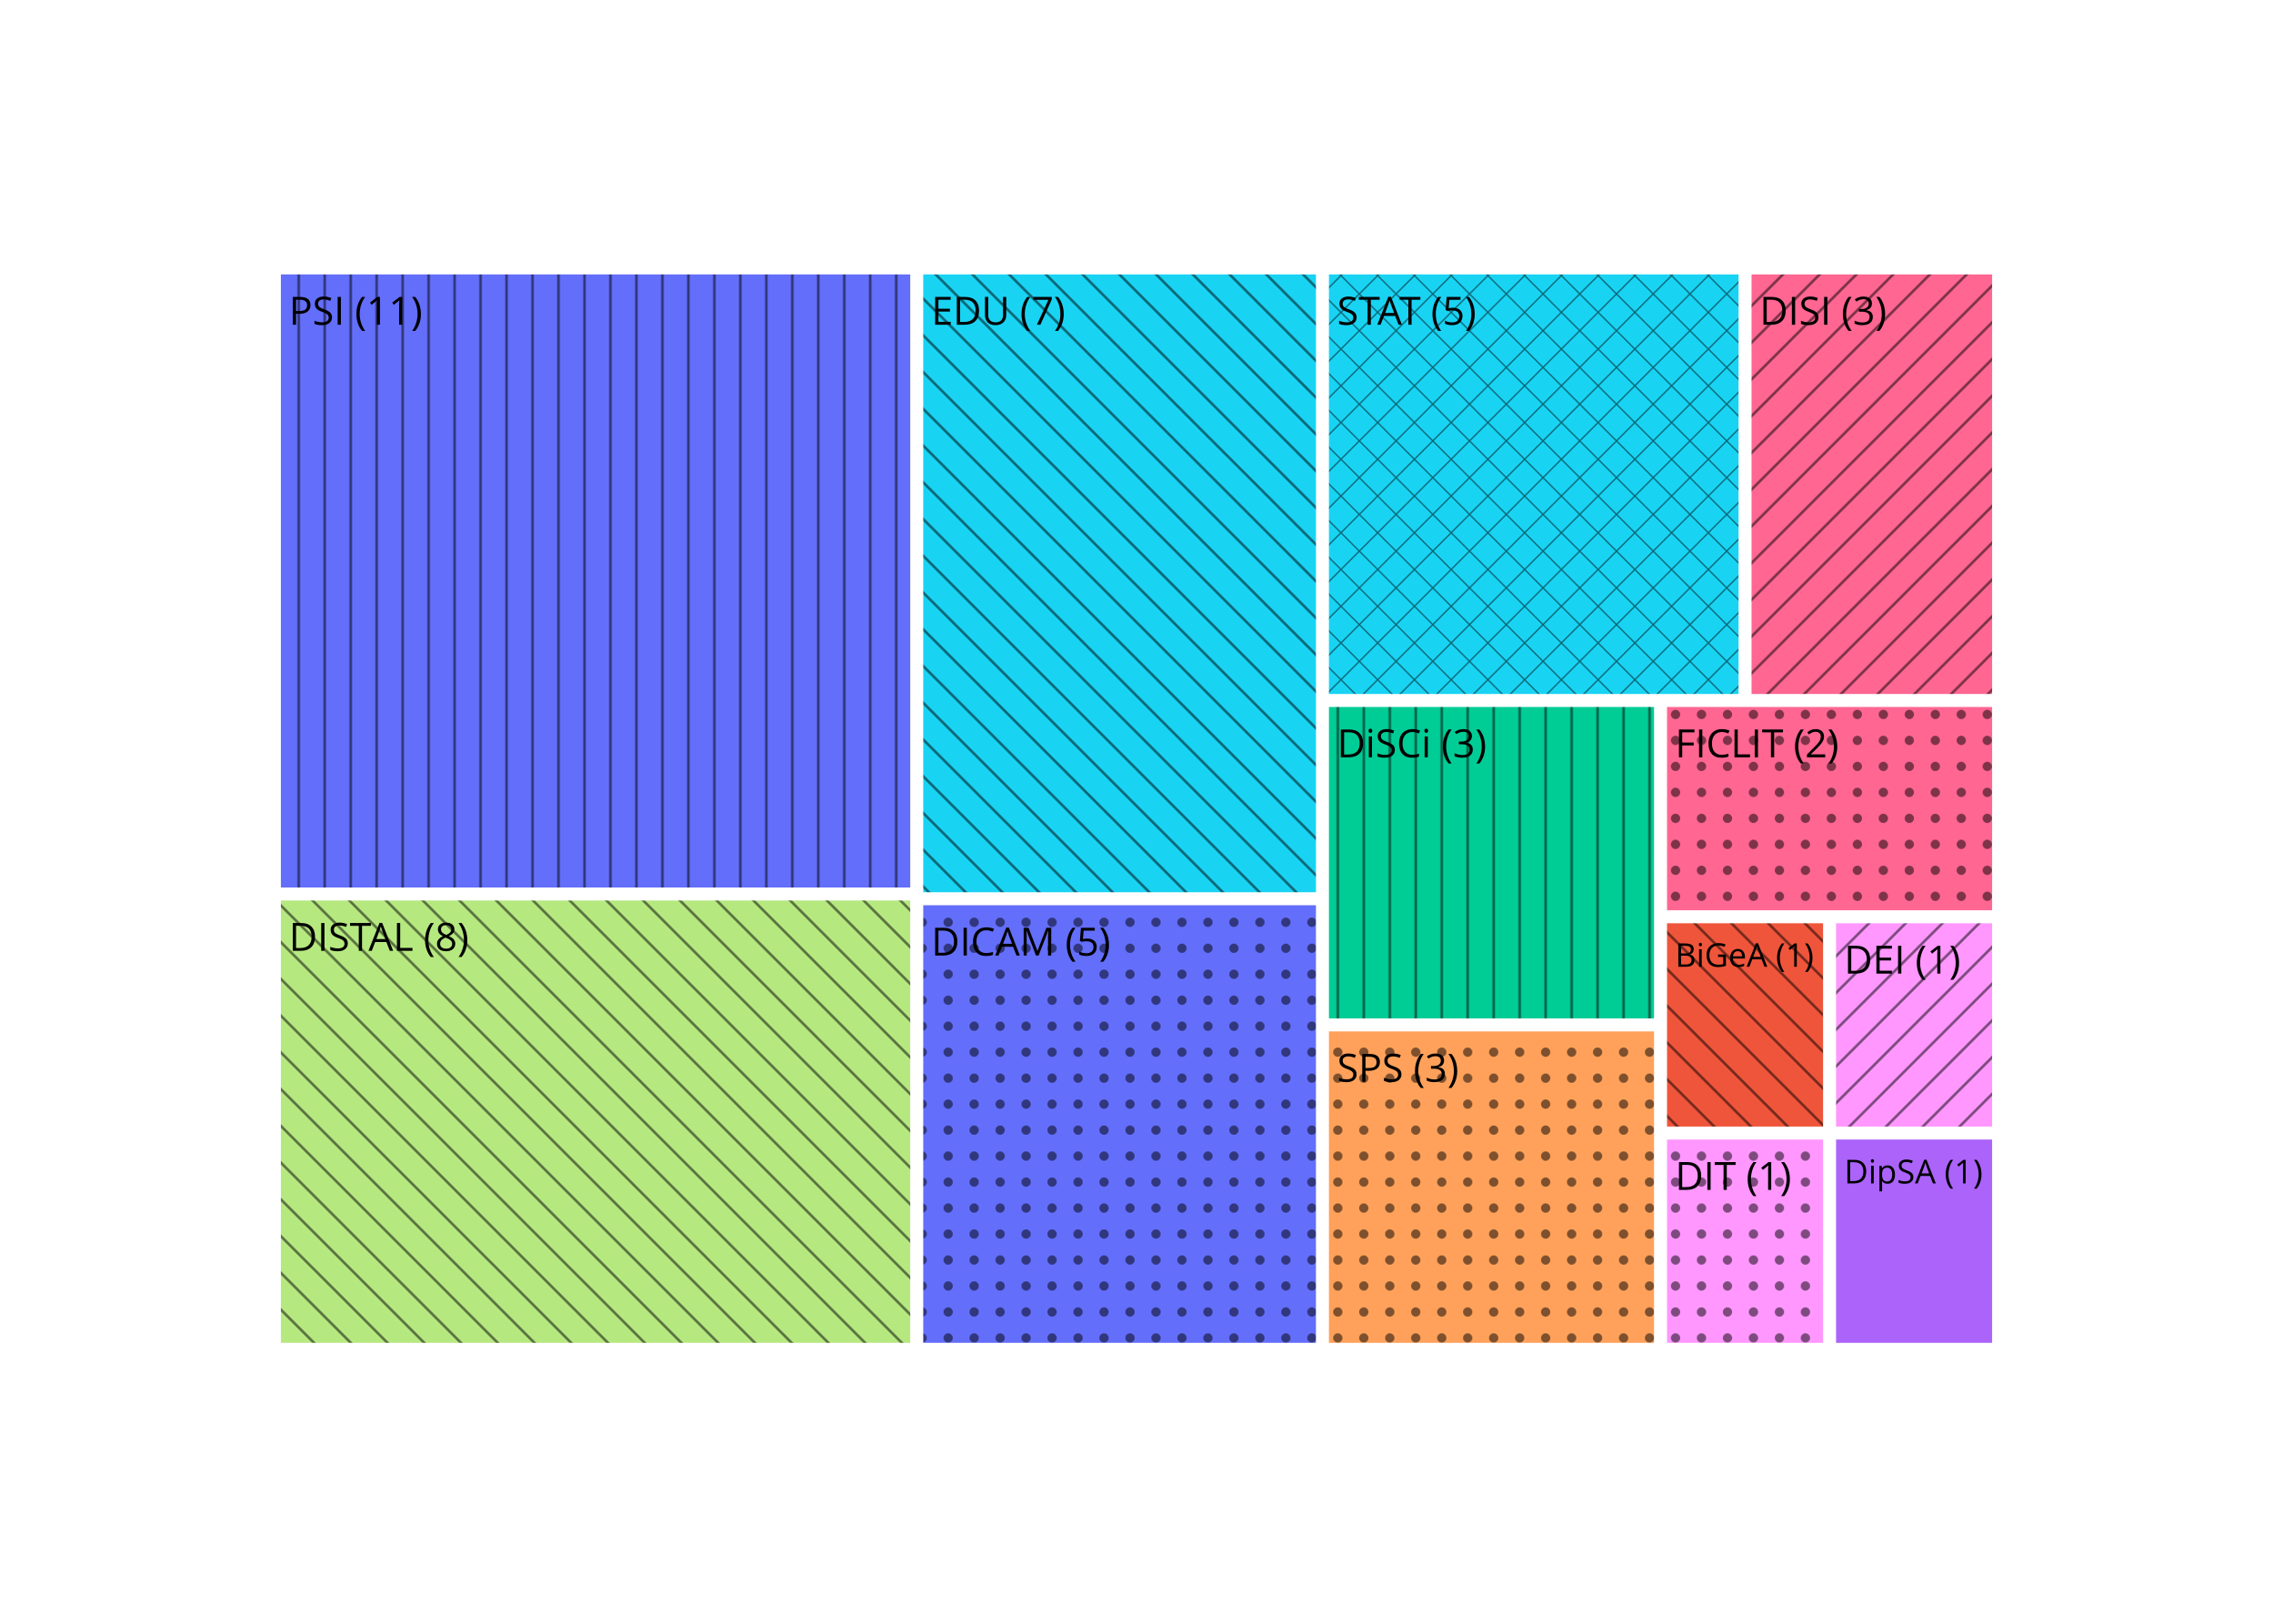
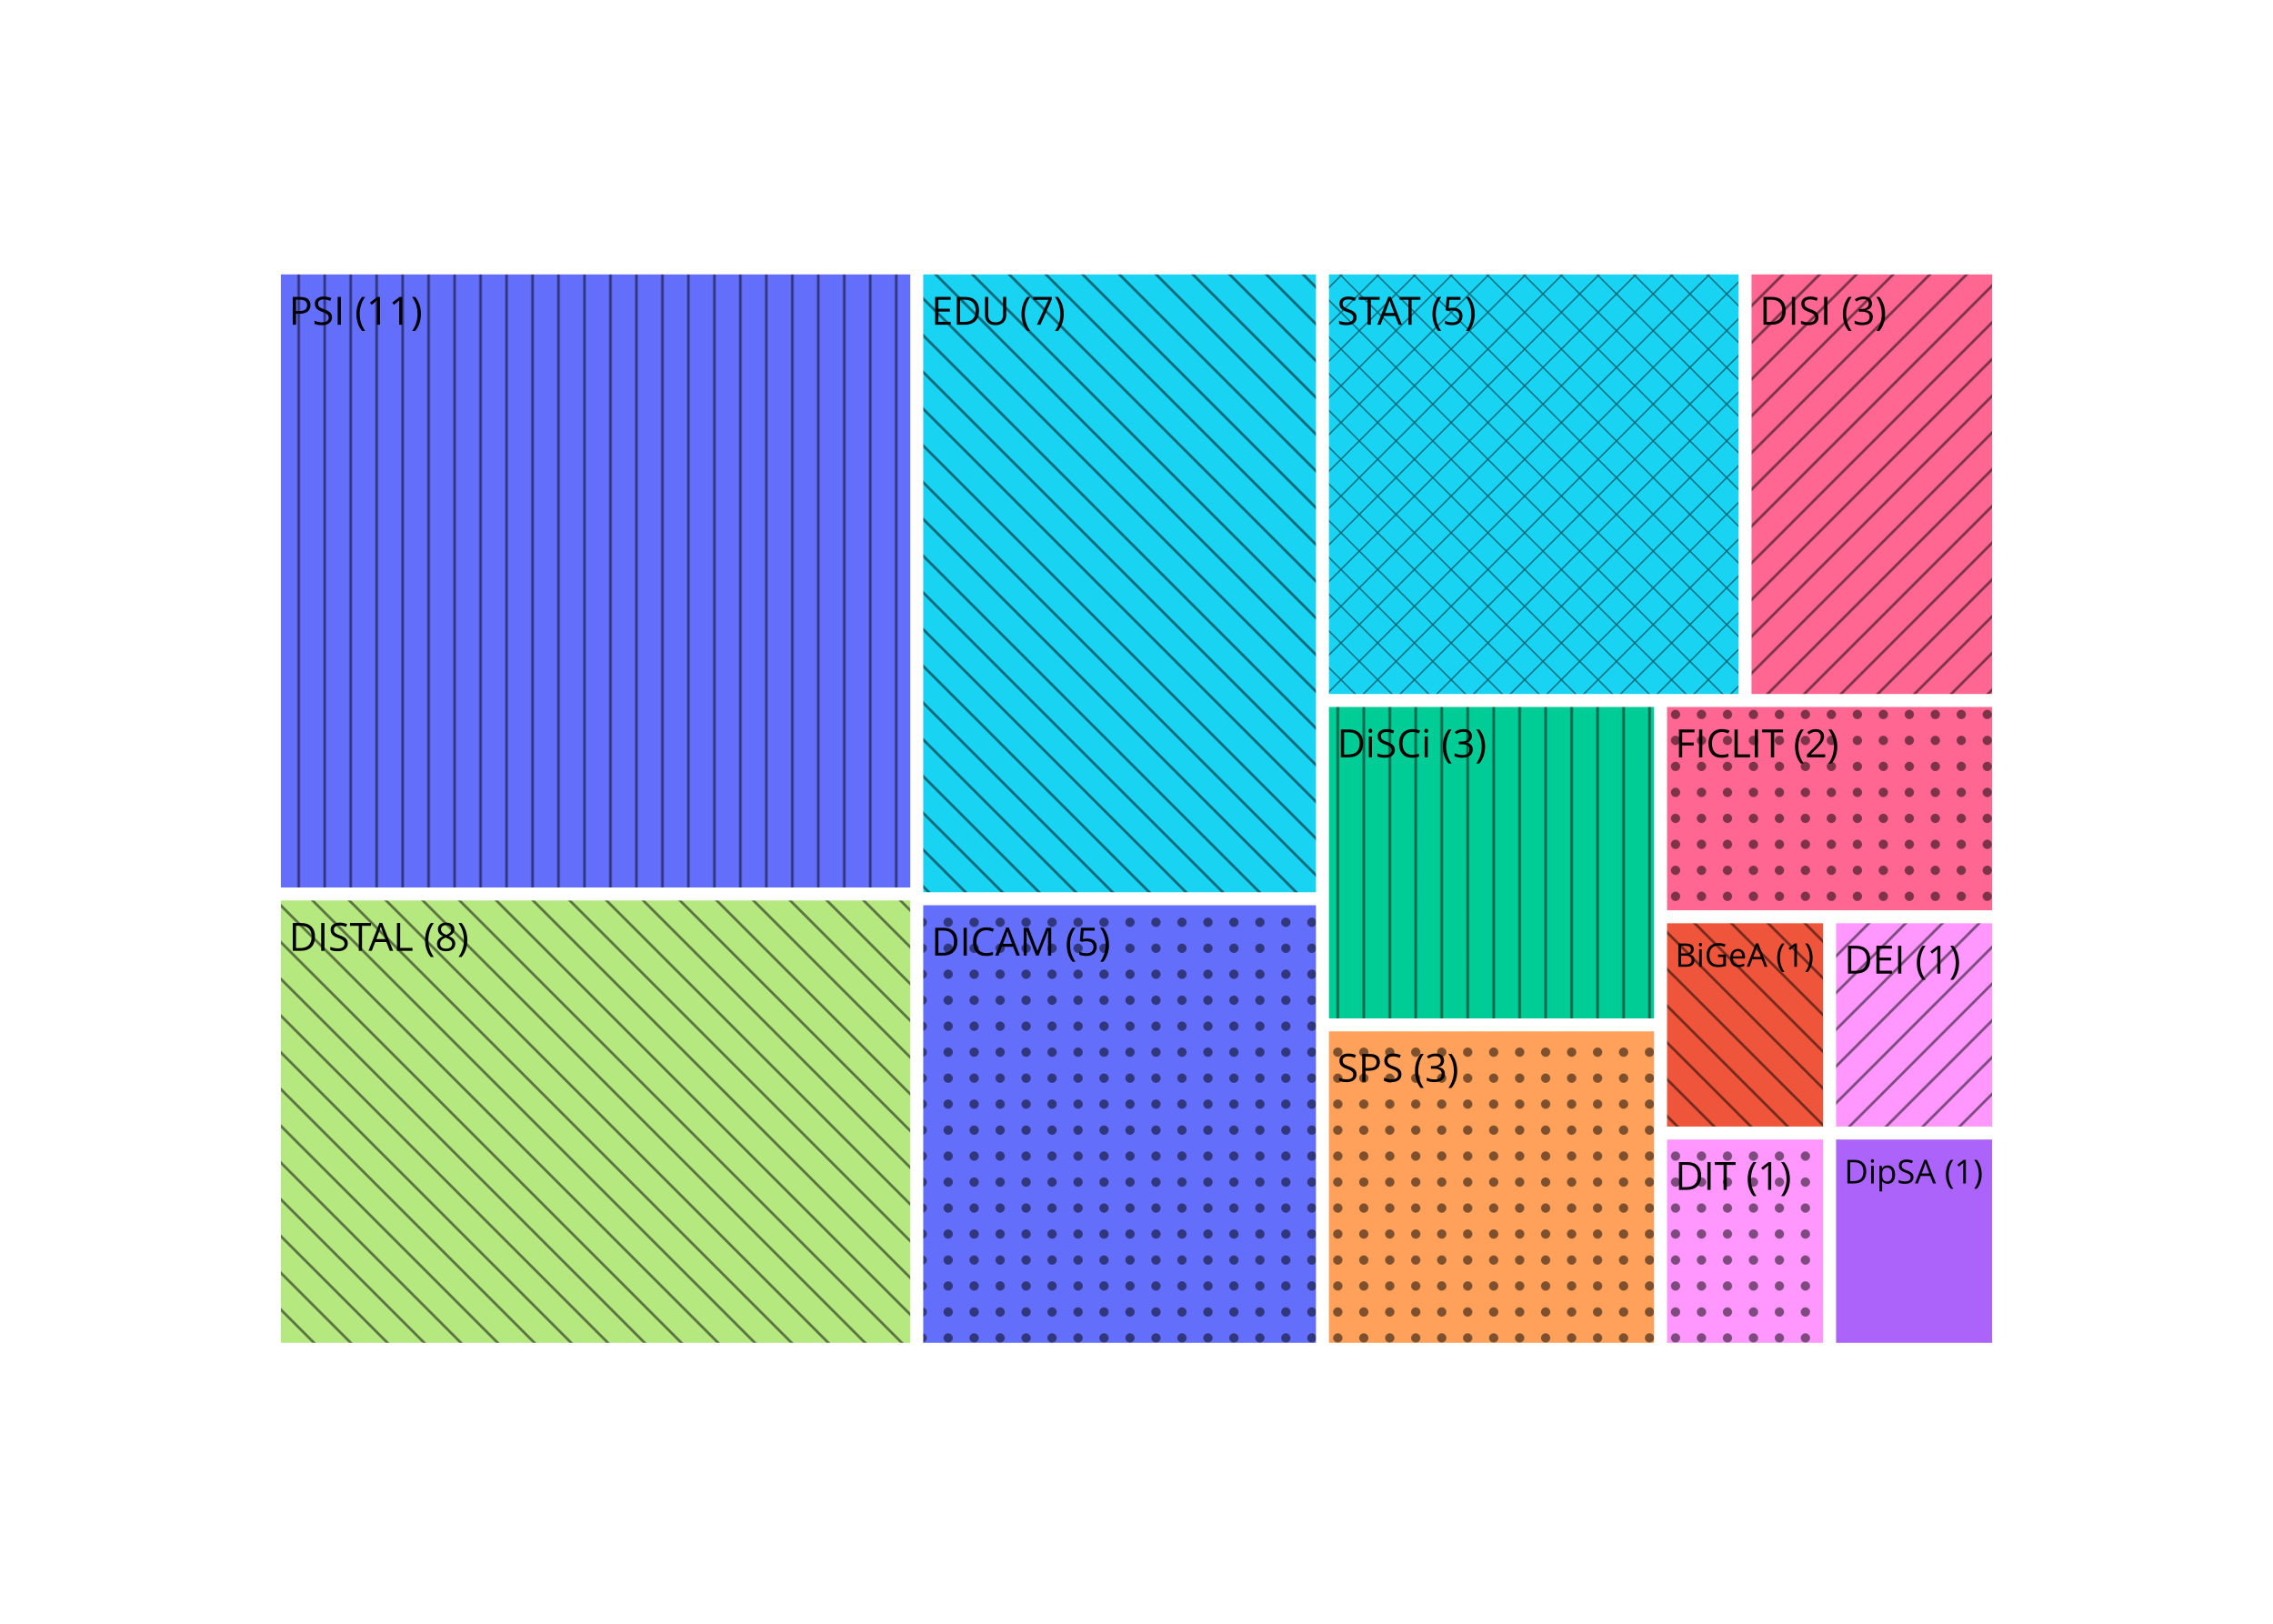
<svg xmlns="http://www.w3.org/2000/svg" class="main-svg" width="700" height="500" style="" viewBox="0 0 700 500">
  <rect x="0" y="0" width="700" height="500" style="fill: rgb(255, 255, 255); fill-opacity: 1;" />
-   <defs id="defs-3be7ba">
+   <defs id="defs-862a29">
    <g class="clips" />
    <g class="gradients" />
    <g class="patterns">
-       <pattern id="p3be7ba-921fca-10" width="8px" height="8px" patternUnits="userSpaceOnUse" patternTransform="">
+       <pattern id="p862a29-22ca79-10" width="8px" height="8px" patternUnits="userSpaceOnUse" patternTransform="">
        <rect width="8px" height="8px" fill="rgb(99, 110, 250)" fill-opacity="1" />
        <path d="M4,0L4,8" opacity="0.5" stroke="rgb(0, 0, 0)" stroke-width="0.8px" />
      </pattern>
-       <pattern id="p3be7ba-921fca-4" width="11.314px" height="11.314px" patternUnits="userSpaceOnUse" patternTransform="">
+       <pattern id="p862a29-22ca79-4" width="11.314px" height="11.314px" patternUnits="userSpaceOnUse" patternTransform="">
        <rect width="11.314px" height="11.314px" fill="rgb(182, 232, 128)" fill-opacity="1" />
        <path d="M8.485,-2.828l5.657,5.657M0,0L11.314,11.314M-2.828,8.485l5.657,5.657" opacity="0.5" stroke="rgb(0, 0, 0)" stroke-width="0.8px" />
      </pattern>
-       <pattern id="p3be7ba-921fca-8" width="11.314px" height="11.314px" patternUnits="userSpaceOnUse" patternTransform="">
+       <pattern id="p862a29-22ca79-8" width="11.314px" height="11.314px" patternUnits="userSpaceOnUse" patternTransform="">
        <rect width="11.314px" height="11.314px" fill="rgb(25, 211, 243)" fill-opacity="1" />
        <path d="M8.485,-2.828l5.657,5.657M0,0L11.314,11.314M-2.828,8.485l5.657,5.657" opacity="0.5" stroke="rgb(0, 0, 0)" stroke-width="0.8px" />
      </pattern>
-       <pattern id="p3be7ba-921fca-2" width="8px" height="8px" patternUnits="userSpaceOnUse" patternTransform="">
+       <pattern id="p862a29-22ca79-2" width="8px" height="8px" patternUnits="userSpaceOnUse" patternTransform="">
        <rect width="8px" height="8px" fill="rgb(99, 110, 250)" fill-opacity="1" />
        <circle cx="4" cy="4" r="1.427" opacity="0.5" fill="rgb(0, 0, 0)" />
      </pattern>
-       <pattern id="p3be7ba-921fca-12" width="11.314px" height="11.314px" patternUnits="userSpaceOnUse" patternTransform="">
+       <pattern id="p862a29-22ca79-12" width="11.314px" height="11.314px" patternUnits="userSpaceOnUse" patternTransform="">
        <rect width="11.314px" height="11.314px" fill="rgb(25, 211, 243)" fill-opacity="1" />
        <path d="M-2.828,2.828l5.657,-5.657M0,11.314L11.314,0M8.485,14.142l5.657,-5.657M8.485,-2.828l5.657,5.657M0,0L11.314,11.314M-2.828,8.485l5.657,5.657" opacity="0.5" stroke="rgb(0, 0, 0)" stroke-width="0.411px" />
      </pattern>
-       <pattern id="p3be7ba-921fca-3" width="11.314px" height="11.314px" patternUnits="userSpaceOnUse" patternTransform="">
+       <pattern id="p862a29-22ca79-3" width="11.314px" height="11.314px" patternUnits="userSpaceOnUse" patternTransform="">
        <rect width="11.314px" height="11.314px" fill="rgb(255, 102, 146)" fill-opacity="1" />
        <path d="M-2.828,2.828l5.657,-5.657M0,11.314L11.314,0M8.485,14.142l5.657,-5.657" opacity="0.5" stroke="rgb(0, 0, 0)" stroke-width="0.8px" />
      </pattern>
-       <pattern id="p3be7ba-921fca-6" width="8px" height="8px" patternUnits="userSpaceOnUse" patternTransform="">
+       <pattern id="p862a29-22ca79-6" width="8px" height="8px" patternUnits="userSpaceOnUse" patternTransform="">
        <rect width="8px" height="8px" fill="rgb(0, 204, 150)" fill-opacity="1" />
        <path d="M4,0L4,8" opacity="0.5" stroke="rgb(0, 0, 0)" stroke-width="0.8px" />
      </pattern>
-       <pattern id="p3be7ba-921fca-11" width="8px" height="8px" patternUnits="userSpaceOnUse" patternTransform="">
+       <pattern id="p862a29-22ca79-11" width="8px" height="8px" patternUnits="userSpaceOnUse" patternTransform="">
        <rect width="8px" height="8px" fill="rgb(255, 161, 90)" fill-opacity="1" />
        <circle cx="4" cy="4" r="1.427" opacity="0.5" fill="rgb(0, 0, 0)" />
      </pattern>
-       <pattern id="p3be7ba-921fca-9" width="8px" height="8px" patternUnits="userSpaceOnUse" patternTransform="">
+       <pattern id="p862a29-22ca79-9" width="8px" height="8px" patternUnits="userSpaceOnUse" patternTransform="">
        <rect width="8px" height="8px" fill="rgb(255, 102, 146)" fill-opacity="1" />
        <circle cx="4" cy="4" r="1.427" opacity="0.5" fill="rgb(0, 0, 0)" />
      </pattern>
-       <pattern id="p3be7ba-921fca-0" width="11.314px" height="11.314px" patternUnits="userSpaceOnUse" patternTransform="">
+       <pattern id="p862a29-22ca79-0" width="11.314px" height="11.314px" patternUnits="userSpaceOnUse" patternTransform="">
        <rect width="11.314px" height="11.314px" fill="rgb(239, 85, 59)" fill-opacity="1" />
        <path d="M8.485,-2.828l5.657,5.657M0,0L11.314,11.314M-2.828,8.485l5.657,5.657" opacity="0.5" stroke="rgb(0, 0, 0)" stroke-width="0.8px" />
      </pattern>
-       <pattern id="p3be7ba-921fca-1" width="11.314px" height="11.314px" patternUnits="userSpaceOnUse" patternTransform="">
+       <pattern id="p862a29-22ca79-1" width="11.314px" height="11.314px" patternUnits="userSpaceOnUse" patternTransform="">
        <rect width="11.314px" height="11.314px" fill="rgb(255, 151, 255)" fill-opacity="1" />
        <path d="M-2.828,2.828l5.657,-5.657M0,11.314L11.314,0M8.485,14.142l5.657,-5.657" opacity="0.5" stroke="rgb(0, 0, 0)" stroke-width="0.8px" />
      </pattern>
-       <pattern id="p3be7ba-921fca-5" width="8px" height="8px" patternUnits="userSpaceOnUse" patternTransform="">
+       <pattern id="p862a29-22ca79-5" width="8px" height="8px" patternUnits="userSpaceOnUse" patternTransform="">
        <rect width="8px" height="8px" fill="rgb(255, 151, 255)" fill-opacity="1" />
        <circle cx="4" cy="4" r="1.427" opacity="0.5" fill="rgb(0, 0, 0)" />
      </pattern>
    </g>
  </defs>
  <g class="bglayer" />
  <g class="layer-below">
    <g class="imagelayer" />
    <g class="shapelayer" />
  </g>
  <g class="cartesianlayer" />
  <g class="polarlayer" />
  <g class="smithlayer" />
  <g class="ternarylayer" />
  <g class="geolayer" />
  <g class="funnelarealayer" />
  <g class="pielayer" />
  <g class="iciclelayer" />
  <g class="treemaplayer">
    <g class="trace treemap" style="opacity: 1;">
      <g class="slice cursor-pointer">
        <path class="surface" d="M80,60L620,60L620,420L80,420Z" style="pointer-events: none; fill: rgb(0, 0, 0); fill-opacity: 0; stroke-width: 0; stroke: rgb(0, 0, 0); stroke-opacity: 0; opacity: 100;" />
        <g class="slicetext">
          <text data-notex="1" class="slicetext" text-anchor="start" x="0" y="0" style="font-family: 'Open Sans', verdana, arial, sans-serif; font-size: 12px; fill: rgb(42, 63, 95); fill-opacity: 1; white-space: pre;" transform="translate(86,76)"> </text>
        </g>
      </g>
      <g class="slice cursor-pointer">
-         <path class="surface pattern_filled" d="M86,84L280.824,84L280.824,273.789L86,273.789Z" style="pointer-events: none; stroke-width: 1; fill: url('#p3be7ba-921fca-10'); stroke: rgb(255, 255, 255); stroke-opacity: 1; opacity: 1;" />
+         <path class="surface pattern_filled" d="M86,84L280.824,84L280.824,273.789L86,273.789Z" style="pointer-events: none; stroke-width: 1; fill: url('#p862a29-22ca79-10'); stroke: rgb(255, 255, 255); stroke-opacity: 1; opacity: 1;" />
        <g class="slicetext">
          <text data-notex="1" class="slicetext" text-anchor="start" x="0" y="0" style="font-family: 'Open Sans', verdana, arial, sans-serif; font-size: 12px; fill: rgb(255, 255, 255); fill-opacity: 1; white-space: pre;" transform="translate(89,100)">
            <tspan style=" fill: black; text-shadow: -2px -2px 0 #FFF, 2px -2px 0 #FFF, -2px 2px 0 #FFF, 2px 2px 0 #FFF, -2px 0 0 #FFF, 2px 0 0 #FFF, 0 -2px 0 #FFF, 0 2px 0 #FFF;">PSI (11)</tspan>
          </text>
        </g>
      </g>
      <g class="slice cursor-pointer">
-         <path class="surface pattern_filled" d="M86,276.789L280.824,276.789L280.824,414L86,414Z" style="pointer-events: none; stroke-width: 1; fill: url('#p3be7ba-921fca-4'); stroke: rgb(255, 255, 255); stroke-opacity: 1; opacity: 1;" />
+         <path class="surface pattern_filled" d="M86,276.789L280.824,276.789L280.824,414L86,414Z" style="pointer-events: none; stroke-width: 1; fill: url('#p862a29-22ca79-4'); stroke: rgb(255, 255, 255); stroke-opacity: 1; opacity: 1;" />
        <g class="slicetext">
          <text data-notex="1" class="slicetext" text-anchor="start" x="0" y="0" style="font-family: 'Open Sans', verdana, arial, sans-serif; font-size: 12px; fill: rgb(68, 68, 68); fill-opacity: 1; white-space: pre;" transform="translate(89,292.7895)">
            <tspan style=" fill: black; text-shadow: -2px -2px 0 #FFF, 2px -2px 0 #FFF, -2px 2px 0 #FFF, 2px 2px 0 #FFF, -2px 0 0 #FFF, 2px 0 0 #FFF, 0 -2px 0 #FFF, 0 2px 0 #FFF;">DISTAL (8)</tspan>
          </text>
        </g>
      </g>
      <g class="slice cursor-pointer">
-         <path class="surface pattern_filled" d="M283.824,84L405.765,84L405.765,275.25L283.824,275.25Z" style="pointer-events: none; stroke-width: 1; fill: url('#p3be7ba-921fca-8'); stroke: rgb(255, 255, 255); stroke-opacity: 1; opacity: 1;" />
+         <path class="surface pattern_filled" d="M283.824,84L405.765,84L405.765,275.25L283.824,275.25Z" style="pointer-events: none; stroke-width: 1; fill: url('#p862a29-22ca79-8'); stroke: rgb(255, 255, 255); stroke-opacity: 1; opacity: 1;" />
        <g class="slicetext">
          <text data-notex="1" class="slicetext" text-anchor="start" x="0" y="0" style="font-family: 'Open Sans', verdana, arial, sans-serif; font-size: 12px; fill: rgb(68, 68, 68); fill-opacity: 1; white-space: pre;" transform="translate(286.8235,100)">
            <tspan style=" fill: black; text-shadow: -2px -2px 0 #FFF, 2px -2px 0 #FFF, -2px 2px 0 #FFF, 2px 2px 0 #FFF, -2px 0 0 #FFF, 2px 0 0 #FFF, 0 -2px 0 #FFF, 0 2px 0 #FFF;">EDU (7)</tspan>
          </text>
        </g>
      </g>
      <g class="slice cursor-pointer">
-         <path class="surface pattern_filled" d="M283.824,278.25L405.765,278.25L405.765,414L283.824,414Z" style="pointer-events: none; stroke-width: 1; fill: url('#p3be7ba-921fca-2'); stroke: rgb(255, 255, 255); stroke-opacity: 1; opacity: 1;" />
+         <path class="surface pattern_filled" d="M283.824,278.25L405.765,278.25L405.765,414L283.824,414Z" style="pointer-events: none; stroke-width: 1; fill: url('#p862a29-22ca79-2'); stroke: rgb(255, 255, 255); stroke-opacity: 1; opacity: 1;" />
        <g class="slicetext">
          <text data-notex="1" class="slicetext" text-anchor="start" x="0" y="0" style="font-family: 'Open Sans', verdana, arial, sans-serif; font-size: 12px; fill: rgb(255, 255, 255); fill-opacity: 1; white-space: pre;" transform="translate(286.8235,294.25)">
            <tspan style=" fill: black; text-shadow: -2px -2px 0 #FFF, 2px -2px 0 #FFF, -2px 2px 0 #FFF, 2px 2px 0 #FFF, -2px 0 0 #FFF, 2px 0 0 #FFF, 0 -2px 0 #FFF, 0 2px 0 #FFF;">DICAM (5)</tspan>
          </text>
        </g>
      </g>
      <g class="slice cursor-pointer">
-         <path class="surface pattern_filled" d="M408.765,84L535.912,84L535.912,214.2L408.765,214.2Z" style="pointer-events: none; stroke-width: 1; fill: url('#p3be7ba-921fca-12'); stroke: rgb(255, 255, 255); stroke-opacity: 1; opacity: 1;" />
+         <path class="surface pattern_filled" d="M408.765,84L535.912,84L535.912,214.2L408.765,214.2Z" style="pointer-events: none; stroke-width: 1; fill: url('#p862a29-22ca79-12'); stroke: rgb(255, 255, 255); stroke-opacity: 1; opacity: 1;" />
        <g class="slicetext">
          <text data-notex="1" class="slicetext" text-anchor="start" x="0" y="0" style="font-family: 'Open Sans', verdana, arial, sans-serif; font-size: 12px; fill: rgb(68, 68, 68); fill-opacity: 1; white-space: pre;" transform="translate(411.7647,100)">
            <tspan style=" fill: black; text-shadow: -2px -2px 0 #FFF, 2px -2px 0 #FFF, -2px 2px 0 #FFF, 2px 2px 0 #FFF, -2px 0 0 #FFF, 2px 0 0 #FFF, 0 -2px 0 #FFF, 0 2px 0 #FFF;">STAT (5)</tspan>
          </text>
        </g>
      </g>
      <g class="slice cursor-pointer">
-         <path class="surface pattern_filled" d="M538.912,84L614,84L614,214.2L538.912,214.2Z" style="pointer-events: none; stroke-width: 1; fill: url('#p3be7ba-921fca-3'); stroke: rgb(255, 255, 255); stroke-opacity: 1; opacity: 1;" />
+         <path class="surface pattern_filled" d="M538.912,84L614,84L614,214.2L538.912,214.2Z" style="pointer-events: none; stroke-width: 1; fill: url('#p862a29-22ca79-3'); stroke: rgb(255, 255, 255); stroke-opacity: 1; opacity: 1;" />
        <g class="slicetext">
          <text data-notex="1" class="slicetext" text-anchor="start" x="0" y="0" style="font-family: 'Open Sans', verdana, arial, sans-serif; font-size: 12px; fill: rgb(68, 68, 68); fill-opacity: 1; white-space: pre;" transform="translate(541.9118,100)">
            <tspan style=" fill: black; text-shadow: -2px -2px 0 #FFF, 2px -2px 0 #FFF, -2px 2px 0 #FFF, 2px 2px 0 #FFF, -2px 0 0 #FFF, 2px 0 0 #FFF, 0 -2px 0 #FFF, 0 2px 0 #FFF;">DISI (3)</tspan>
          </text>
        </g>
      </g>
      <g class="slice cursor-pointer">
-         <path class="surface pattern_filled" d="M408.765,217.2L509.882,217.2L509.882,314.1L408.765,314.1Z" style="pointer-events: none; stroke-width: 1; fill: url('#p3be7ba-921fca-6'); stroke: rgb(255, 255, 255); stroke-opacity: 1; opacity: 1;" />
+         <path class="surface pattern_filled" d="M408.765,217.2L509.882,217.2L509.882,314.1L408.765,314.1Z" style="pointer-events: none; stroke-width: 1; fill: url('#p862a29-22ca79-6'); stroke: rgb(255, 255, 255); stroke-opacity: 1; opacity: 1;" />
        <g class="slicetext">
          <text data-notex="1" class="slicetext" text-anchor="start" x="0" y="0" style="font-family: 'Open Sans', verdana, arial, sans-serif; font-size: 12px; fill: rgb(68, 68, 68); fill-opacity: 1; white-space: pre;" transform="translate(411.7647,233.2)">
            <tspan style=" fill: black; text-shadow: -2px -2px 0 #FFF, 2px -2px 0 #FFF, -2px 2px 0 #FFF, 2px 2px 0 #FFF, -2px 0 0 #FFF, 2px 0 0 #FFF, 0 -2px 0 #FFF, 0 2px 0 #FFF;">DiSCi (3)</tspan>
          </text>
        </g>
      </g>
      <g class="slice cursor-pointer">
-         <path class="surface pattern_filled" d="M408.765,317.1L509.882,317.1L509.882,414L408.765,414Z" style="pointer-events: none; stroke-width: 1; fill: url('#p3be7ba-921fca-11'); stroke: rgb(255, 255, 255); stroke-opacity: 1; opacity: 1;" />
+         <path class="surface pattern_filled" d="M408.765,317.1L509.882,317.1L509.882,414L408.765,414Z" style="pointer-events: none; stroke-width: 1; fill: url('#p862a29-22ca79-11'); stroke: rgb(255, 255, 255); stroke-opacity: 1; opacity: 1;" />
        <g class="slicetext">
          <text data-notex="1" class="slicetext" text-anchor="start" x="0" y="0" style="font-family: 'Open Sans', verdana, arial, sans-serif; font-size: 12px; fill: rgb(68, 68, 68); fill-opacity: 1; white-space: pre;" transform="translate(411.7647,333.1)">
            <tspan style=" fill: black; text-shadow: -2px -2px 0 #FFF, 2px -2px 0 #FFF, -2px 2px 0 #FFF, 2px 2px 0 #FFF, -2px 0 0 #FFF, 2px 0 0 #FFF, 0 -2px 0 #FFF, 0 2px 0 #FFF;">SPS (3)</tspan>
          </text>
        </g>
      </g>
      <g class="slice cursor-pointer">
-         <path class="surface pattern_filled" d="M512.882,217.2L614,217.2L614,280.8L512.882,280.8Z" style="pointer-events: none; stroke-width: 1; fill: url('#p3be7ba-921fca-9'); stroke: rgb(255, 255, 255); stroke-opacity: 1; opacity: 1;" />
+         <path class="surface pattern_filled" d="M512.882,217.2L614,217.2L614,280.8L512.882,280.8Z" style="pointer-events: none; stroke-width: 1; fill: url('#p862a29-22ca79-9'); stroke: rgb(255, 255, 255); stroke-opacity: 1; opacity: 1;" />
        <g class="slicetext">
          <text data-notex="1" class="slicetext" text-anchor="start" x="0" y="0" style="font-family: 'Open Sans', verdana, arial, sans-serif; font-size: 12px; fill: rgb(68, 68, 68); fill-opacity: 1; white-space: pre;" transform="translate(515.8824,233.2)">
            <tspan style=" fill: black; text-shadow: -2px -2px 0 #FFF, 2px -2px 0 #FFF, -2px 2px 0 #FFF, 2px 2px 0 #FFF, -2px 0 0 #FFF, 2px 0 0 #FFF, 0 -2px 0 #FFF, 0 2px 0 #FFF;">FICLIT (2)</tspan>
          </text>
        </g>
      </g>
      <g class="slice cursor-pointer">
-         <path class="surface pattern_filled" d="M512.882,283.8L561.941,283.8L561.941,347.4L512.882,347.4Z" style="pointer-events: none; stroke-width: 1; fill: url('#p3be7ba-921fca-0'); stroke: rgb(255, 255, 255); stroke-opacity: 1; opacity: 1;" />
+         <path class="surface pattern_filled" d="M512.882,283.8L561.941,283.8L561.941,347.4L512.882,347.4Z" style="pointer-events: none; stroke-width: 1; fill: url('#p862a29-22ca79-0'); stroke: rgb(255, 255, 255); stroke-opacity: 1; opacity: 1;" />
        <g class="slicetext">
-           <text data-notex="1" class="slicetext" text-anchor="start" x="0" y="0" style="font-family: 'Open Sans', verdana, arial, sans-serif; font-size: 12px; fill: rgb(255, 255, 255); fill-opacity: 1; white-space: pre;" transform="translate(515.8824,297.6899)scale(0.8376821)">
+           <text data-notex="1" class="slicetext" text-anchor="start" x="0" y="0" style="font-family: 'Open Sans', verdana, arial, sans-serif; font-size: 12px; fill: rgb(255, 255, 255); fill-opacity: 1; white-space: pre;" transform="translate(515.8824,297.7011)scale(0.8385424)">
            <tspan style=" fill: black; text-shadow: -2px -2px 0 #FFF, 2px -2px 0 #FFF, -2px 2px 0 #FFF, 2px 2px 0 #FFF, -2px 0 0 #FFF, 2px 0 0 #FFF, 0 -2px 0 #FFF, 0 2px 0 #FFF;">BiGeA (1)</tspan>
          </text>
        </g>
      </g>
      <g class="slice cursor-pointer">
-         <path class="surface pattern_filled" d="M564.941,283.8L614,283.8L614,347.4L564.941,347.4Z" style="pointer-events: none; stroke-width: 1; fill: url('#p3be7ba-921fca-1'); stroke: rgb(255, 255, 255); stroke-opacity: 1; opacity: 1;" />
+         <path class="surface pattern_filled" d="M564.941,283.8L614,283.8L614,347.4L564.941,347.4Z" style="pointer-events: none; stroke-width: 1; fill: url('#p862a29-22ca79-1'); stroke: rgb(255, 255, 255); stroke-opacity: 1; opacity: 1;" />
        <g class="slicetext">
          <text data-notex="1" class="slicetext" text-anchor="start" x="0" y="0" style="font-family: 'Open Sans', verdana, arial, sans-serif; font-size: 12px; fill: rgb(68, 68, 68); fill-opacity: 1; white-space: pre;" transform="translate(567.9412,299.8)">
            <tspan style=" fill: black; text-shadow: -2px -2px 0 #FFF, 2px -2px 0 #FFF, -2px 2px 0 #FFF, 2px 2px 0 #FFF, -2px 0 0 #FFF, 2px 0 0 #FFF, 0 -2px 0 #FFF, 0 2px 0 #FFF;">DEI (1)</tspan>
          </text>
        </g>
      </g>
      <g class="slice cursor-pointer">
-         <path class="surface pattern_filled" d="M512.882,350.4L561.941,350.4L561.941,414L512.882,414Z" style="pointer-events: none; stroke-width: 1; fill: url('#p3be7ba-921fca-5'); stroke: rgb(255, 255, 255); stroke-opacity: 1; opacity: 1;" />
+         <path class="surface pattern_filled" d="M512.882,350.4L561.941,350.4L561.941,414L512.882,414Z" style="pointer-events: none; stroke-width: 1; fill: url('#p862a29-22ca79-5'); stroke: rgb(255, 255, 255); stroke-opacity: 1; opacity: 1;" />
        <g class="slicetext">
          <text data-notex="1" class="slicetext" text-anchor="start" x="0" y="0" style="font-family: 'Open Sans', verdana, arial, sans-serif; font-size: 12px; fill: rgb(68, 68, 68); fill-opacity: 1; white-space: pre;" transform="translate(515.8824,366.4)">
            <tspan style=" fill: black; text-shadow: -2px -2px 0 #FFF, 2px -2px 0 #FFF, -2px 2px 0 #FFF, 2px 2px 0 #FFF, -2px 0 0 #FFF, 2px 0 0 #FFF, 0 -2px 0 #FFF, 0 2px 0 #FFF;">DIT (1)</tspan>
          </text>
        </g>
      </g>
      <g class="slice cursor-pointer">
        <path class="surface" d="M564.941,350.4L614,350.4L614,414L564.941,414Z" style="pointer-events: none; stroke-width: 1; fill: rgb(171, 99, 250); fill-opacity: 1; stroke: rgb(255, 255, 255); stroke-opacity: 1; opacity: 1;" />
        <g class="slicetext">
-           <text data-notex="1" class="slicetext" text-anchor="start" x="0" y="0" style="font-family: 'Open Sans', verdana, arial, sans-serif; font-size: 12px; fill: rgb(255, 255, 255); fill-opacity: 1; white-space: pre;" transform="translate(567.9412,364.4091)scale(0.8468528)">
+           <text data-notex="1" class="slicetext" text-anchor="start" x="0" y="0" style="font-family: 'Open Sans', verdana, arial, sans-serif; font-size: 12px; fill: rgb(255, 255, 255); fill-opacity: 1; white-space: pre;" transform="translate(567.9412,364.4269)scale(0.8482212)">
            <tspan style=" fill: black; text-shadow: -2px -2px 0 #FFF, 2px -2px 0 #FFF, -2px 2px 0 #FFF, 2px 2px 0 #FFF, -2px 0 0 #FFF, 2px 0 0 #FFF, 0 -2px 0 #FFF, 0 2px 0 #FFF;">DipSA (1)</tspan>
          </text>
        </g>
      </g>
    </g>
  </g>
  <g class="sunburstlayer" />
  <g class="glimages" />
-   <defs id="topdefs-3be7ba">
+   <defs id="topdefs-862a29">
    <g class="clips" />
  </defs>
  <g class="layer-above">
    <g class="imagelayer" />
    <g class="shapelayer" />
  </g>
  <g class="infolayer">
    <g class="g-gtitle" />
  </g>
</svg>
